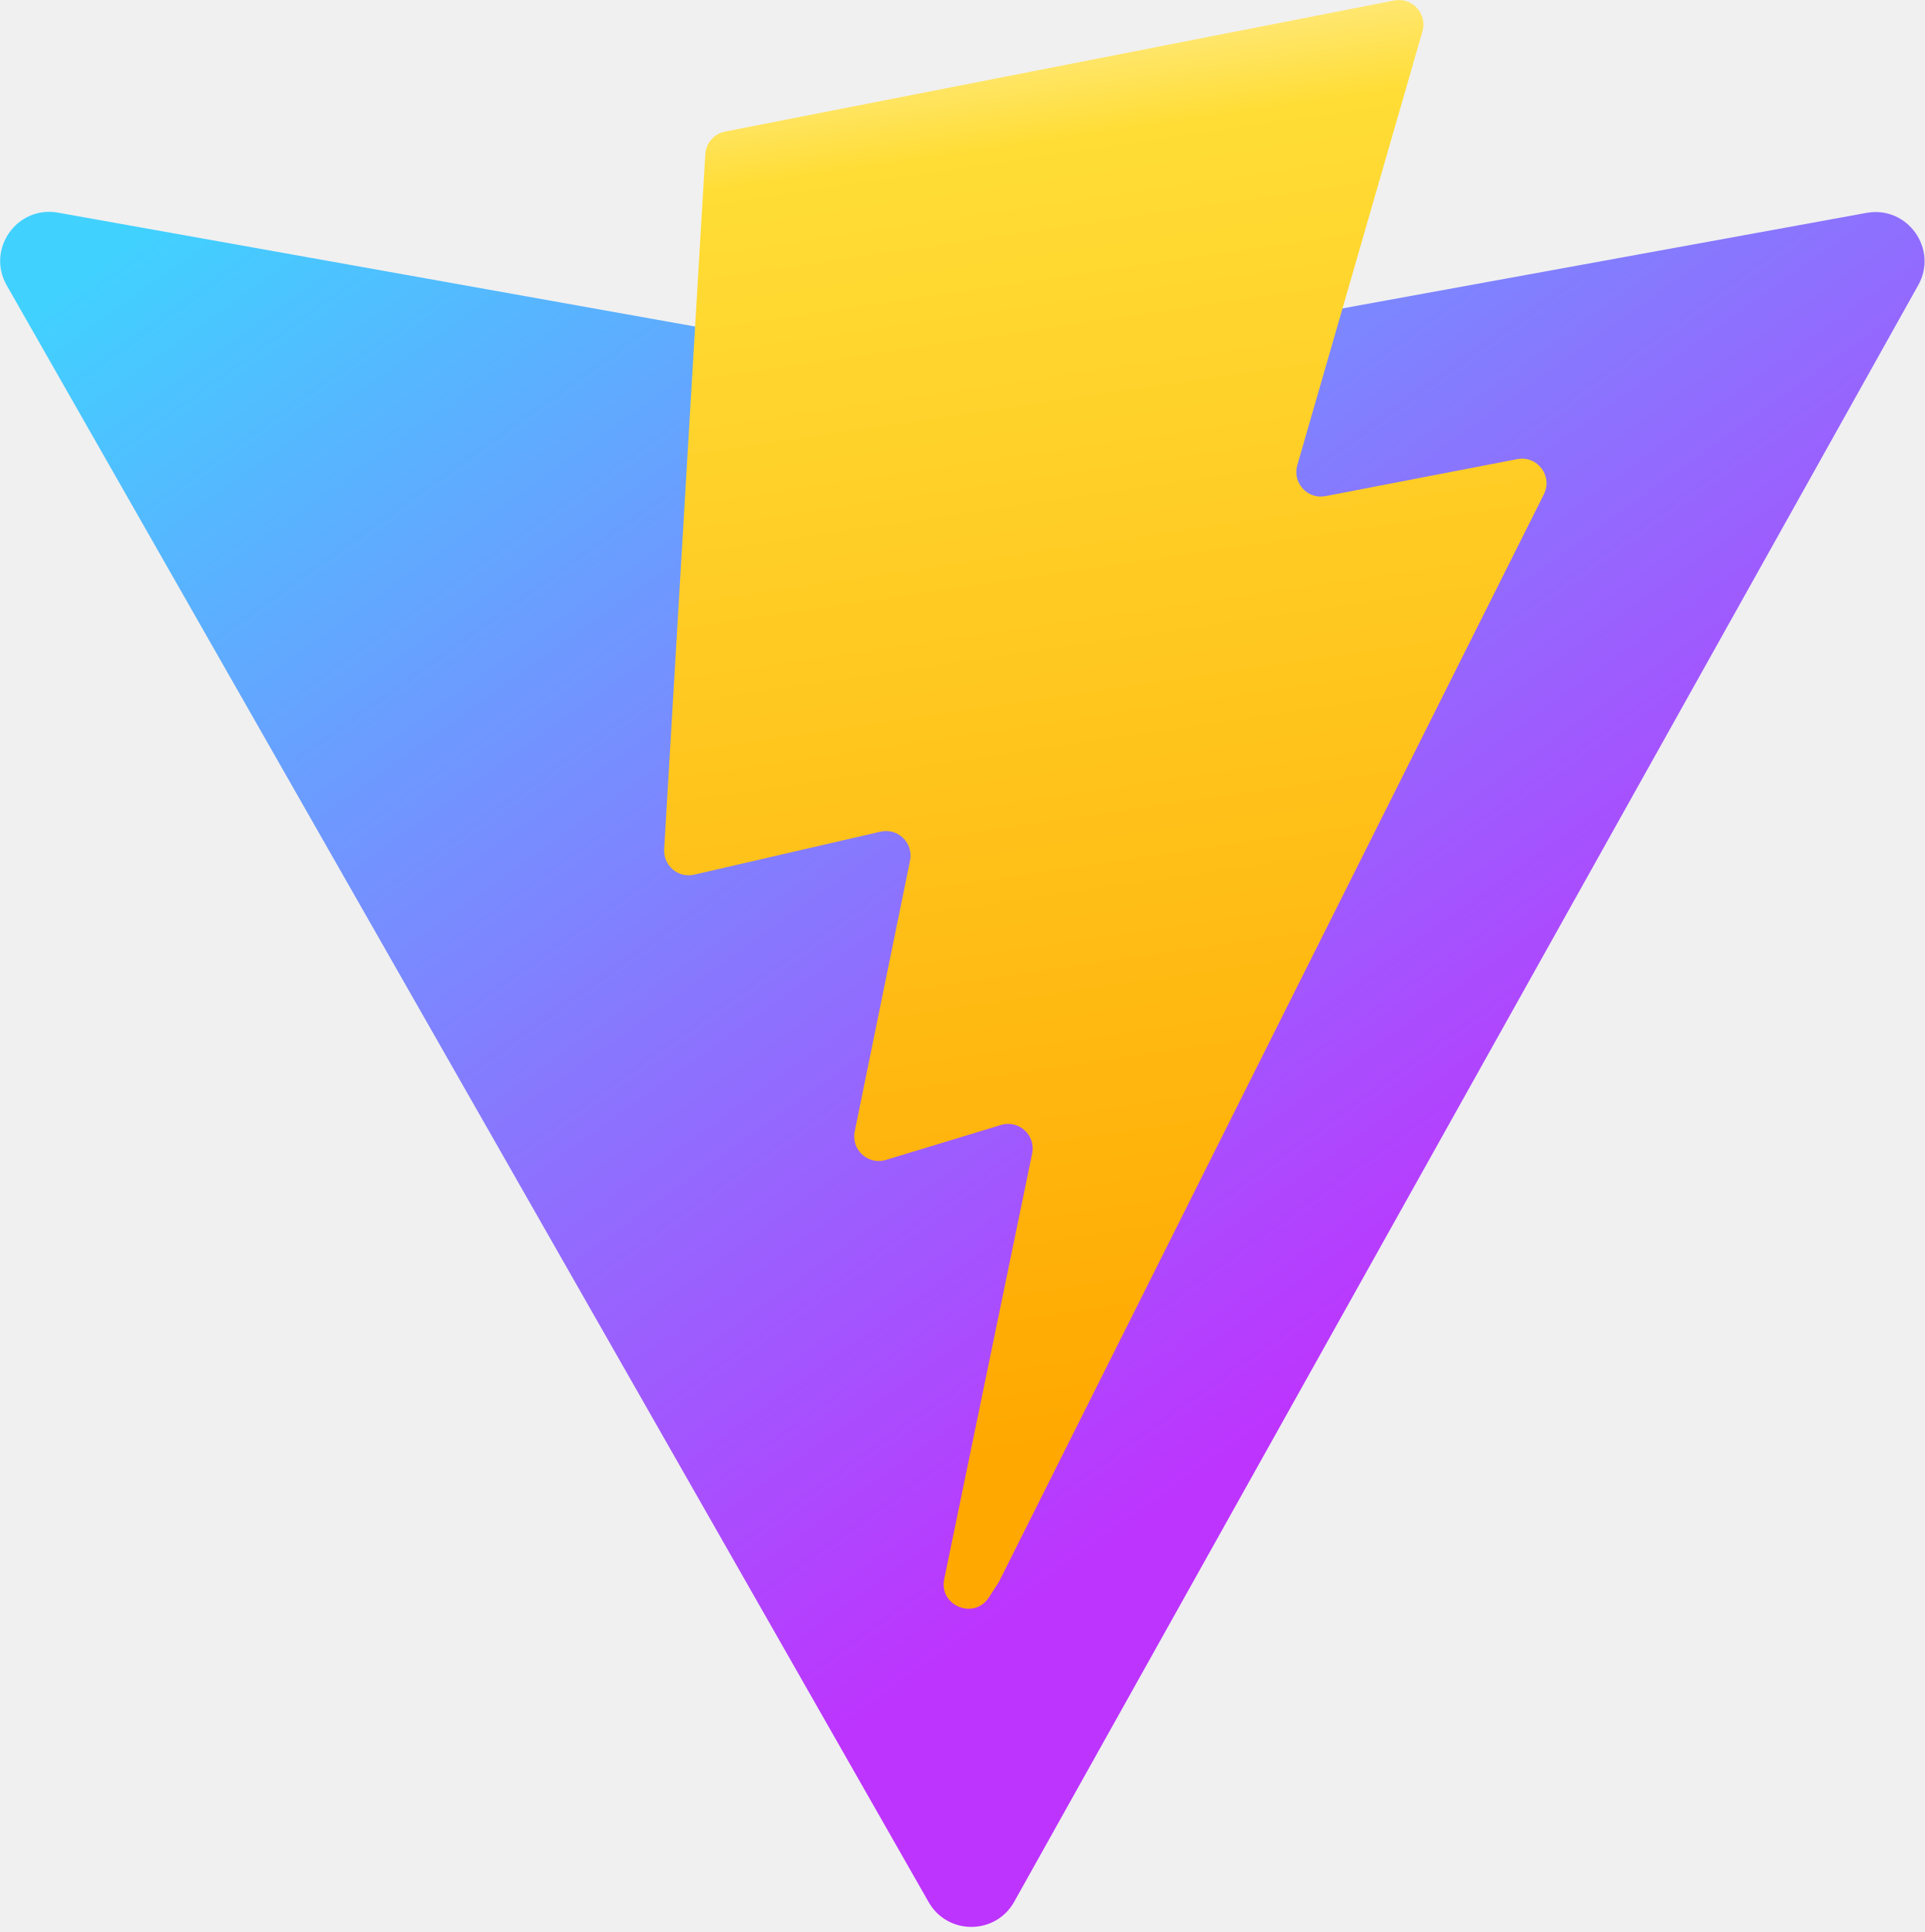
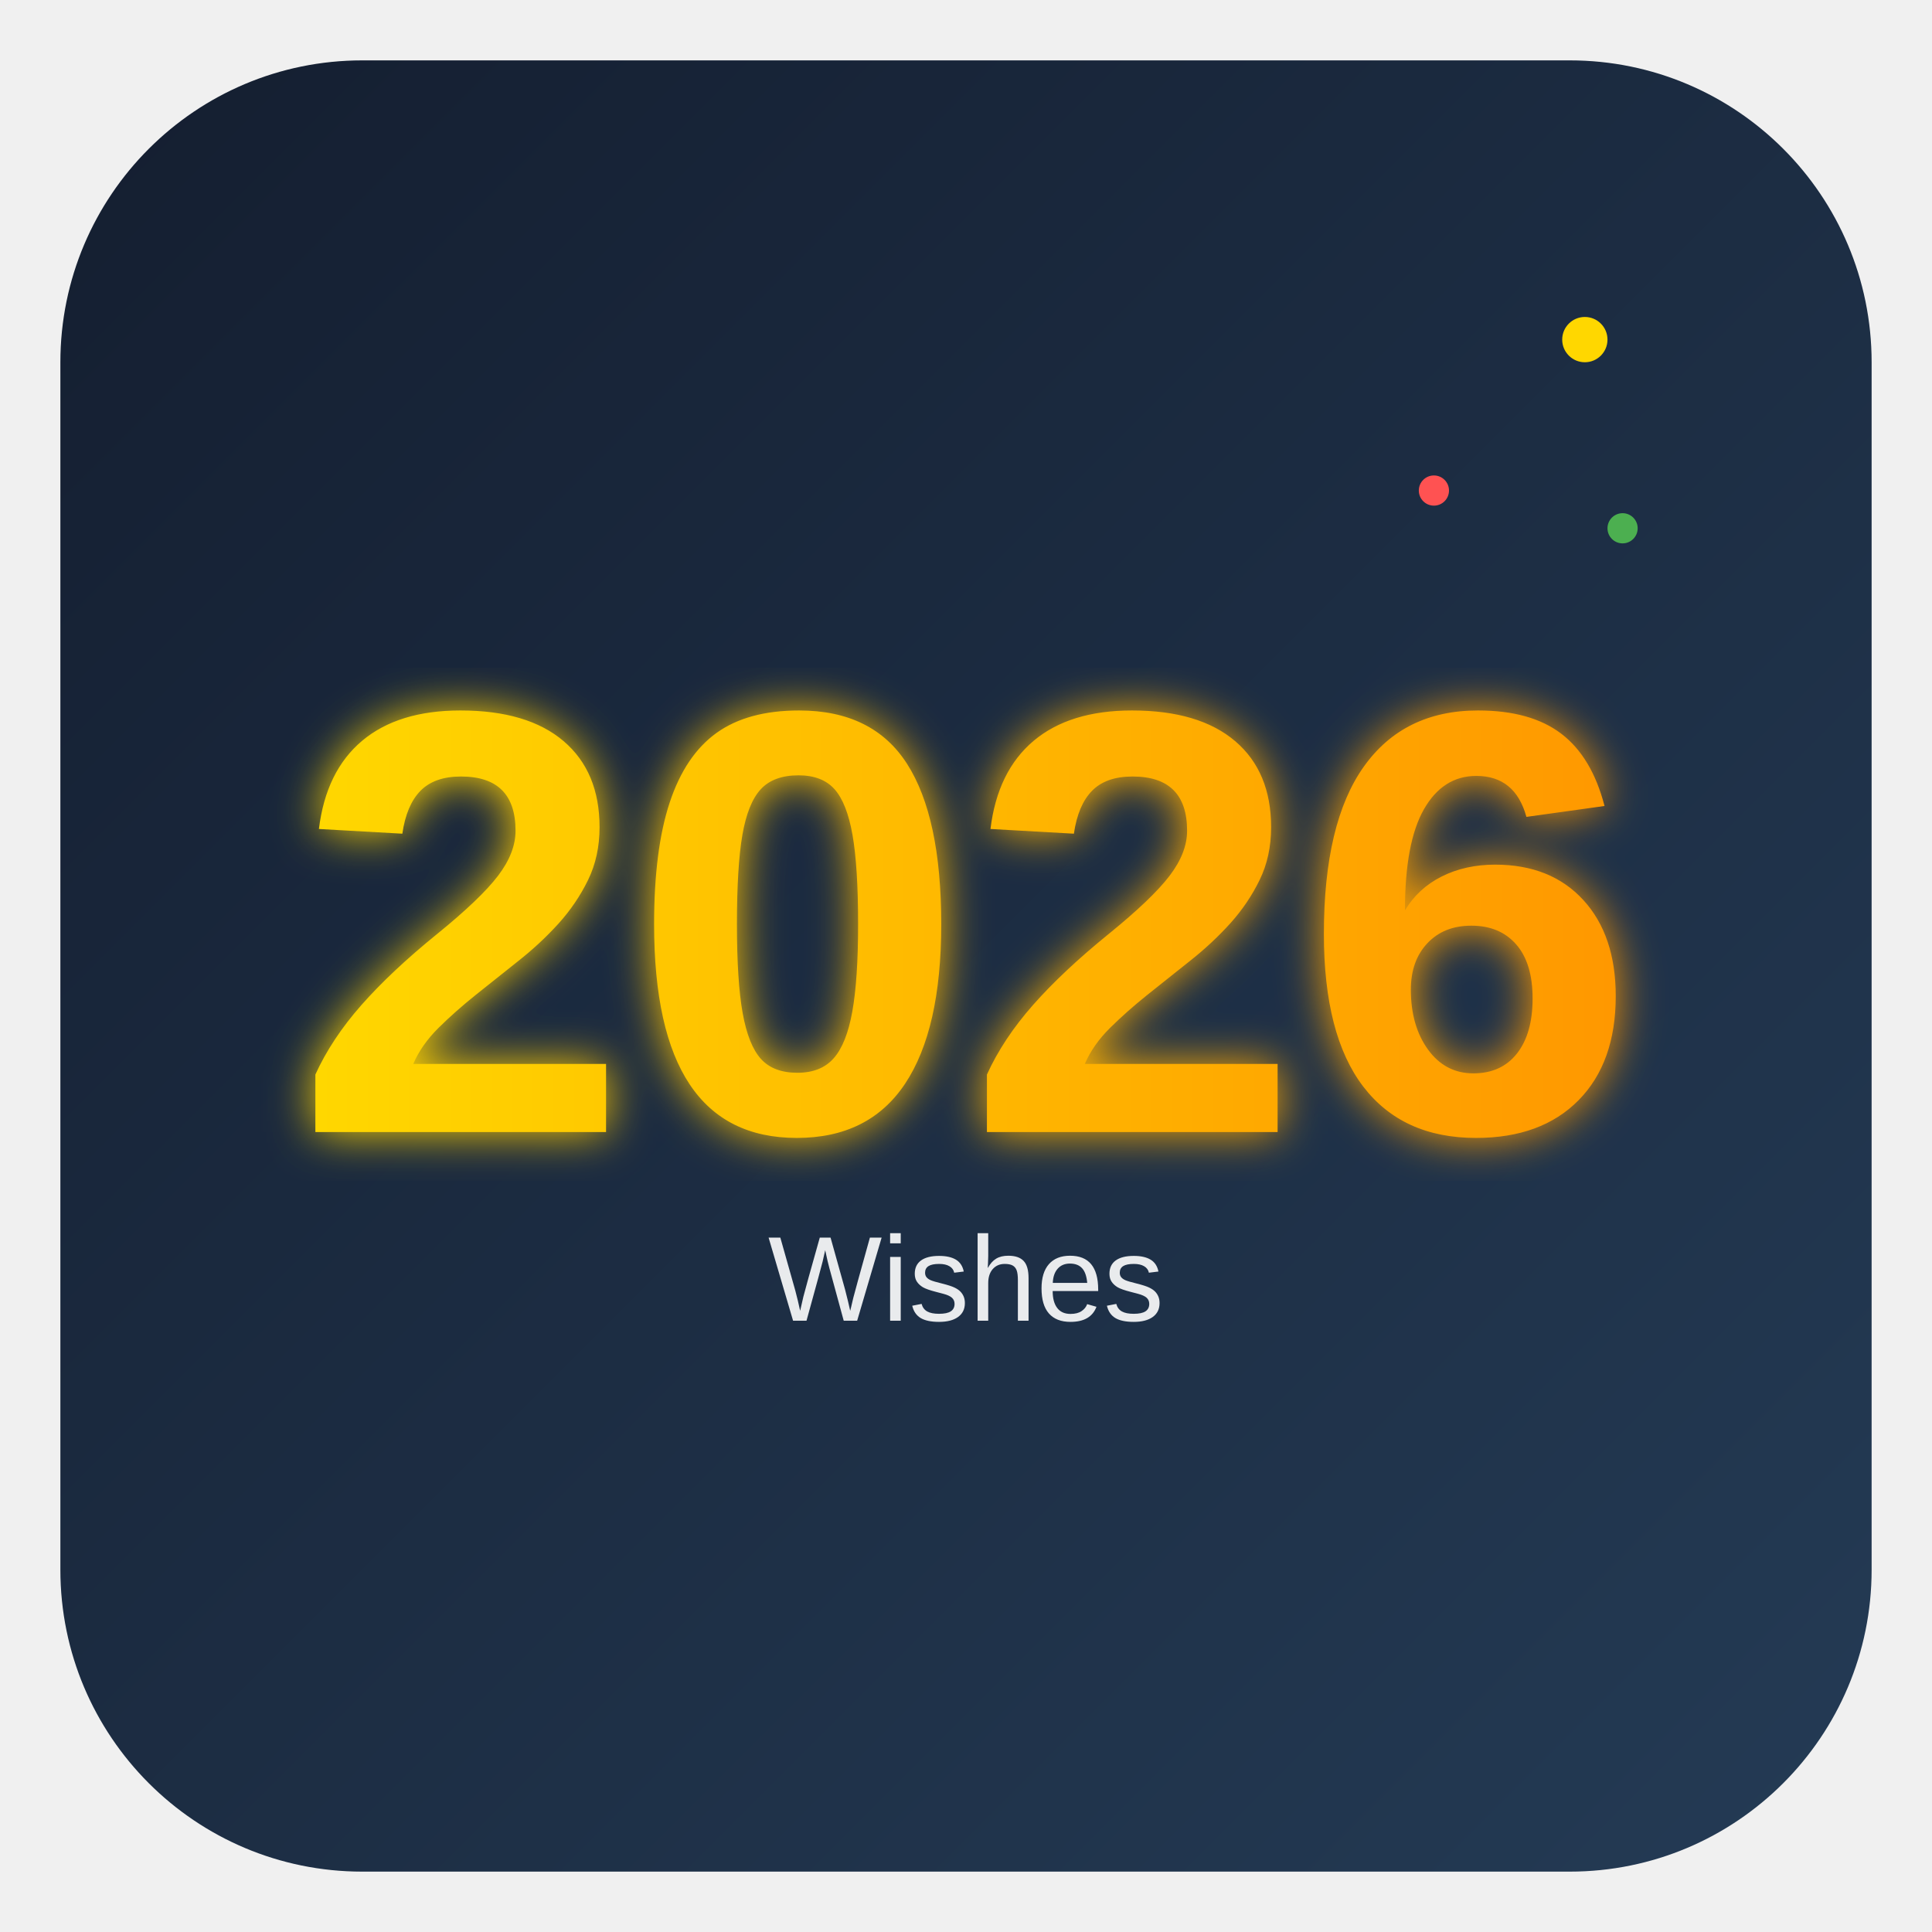
- <svg xmlns="http://www.w3.org/2000/svg" aria-hidden="true" role="img" class="iconify iconify--logos" width="31.88" height="32" preserveAspectRatio="xMidYMid meet" viewBox="0 0 256 257">
+ <svg xmlns="http://www.w3.org/2000/svg" width="512" height="512" viewBox="0 0 512 512">
  <defs>
-     <linearGradient id="IconifyId1813088fe1fbc01fb466" x1="-.828%" x2="57.636%" y1="7.652%" y2="78.411%">
-       <stop offset="0%" stop-color="#41D1FF" />
-       <stop offset="100%" stop-color="#BD34FE" />
+     <linearGradient id="bg" x1="0" y1="0" x2="1" y2="1">
+       <stop offset="0%" stop-color="#141E30" />
+       <stop offset="100%" stop-color="#243B55" />
    </linearGradient>
-     <linearGradient id="IconifyId1813088fe1fbc01fb467" x1="43.376%" x2="50.316%" y1="2.242%" y2="89.03%">
-       <stop offset="0%" stop-color="#FFEA83" />
-       <stop offset="8.333%" stop-color="#FFDD35" />
-       <stop offset="100%" stop-color="#FFA800" />
+     <linearGradient id="txt" x1="0" y1="0" x2="1" y2="0">
+       <stop offset="0%" stop-color="#FFD700" />
+       <stop offset="100%" stop-color="#FF9800" />
    </linearGradient>
+     <filter id="glow">
+       <feGaussianBlur stdDeviation="6" result="blur" />
+       <feMerge>
+         <feMergeNode in="blur" />
+         <feMergeNode in="SourceGraphic" />
+       </feMerge>
+     </filter>
  </defs>
-   <path fill="url(#IconifyId1813088fe1fbc01fb466)" d="M255.153 37.938L134.897 252.976c-2.483 4.44-8.862 4.466-11.382.048L.875 37.958c-2.746-4.814 1.371-10.646 6.827-9.67l120.385 21.517a6.537 6.537 0 0 0 2.322-.004l117.867-21.483c5.438-.991 9.574 4.796 6.877 9.62Z" />
-   <path fill="url(#IconifyId1813088fe1fbc01fb467)" d="M185.432.063L96.44 17.501a3.268 3.268 0 0 0-2.634 3.014l-5.474 92.456a3.268 3.268 0 0 0 3.997 3.378l24.777-5.718c2.318-.535 4.413 1.507 3.936 3.838l-7.361 36.047c-.495 2.426 1.782 4.5 4.151 3.78l15.304-4.649c2.372-.72 4.652 1.36 4.15 3.788l-11.698 56.621c-.732 3.542 3.979 5.473 5.943 2.437l1.313-2.028l72.516-144.72c1.215-2.423-.88-5.186-3.54-4.672l-25.505 4.922c-2.396.462-4.435-1.77-3.759-4.114l16.646-57.705c.677-2.35-1.37-4.583-3.769-4.113Z" />
+   <rect x="16" y="16" width="480" height="480" rx="80" fill="url(#bg)" />
+   <circle cx="420" cy="90" r="6" fill="#FFD700" />
+   <circle cx="380" cy="130" r="4" fill="#FF5252" />
+   <circle cx="430" cy="140" r="4" fill="#4CAF50" />
+   <text x="256" y="300" text-anchor="middle" font-size="160" font-weight="700" fill="url(#txt)" filter="url(#glow)" font-family="Poppins, Arial, sans-serif">
+     2026
+   </text>
+   <text x="256" y="350" text-anchor="middle" font-size="32" fill="#ffffff" opacity="0.9" font-family="Poppins, Arial, sans-serif">
+     Wishes
+   </text>
</svg>
